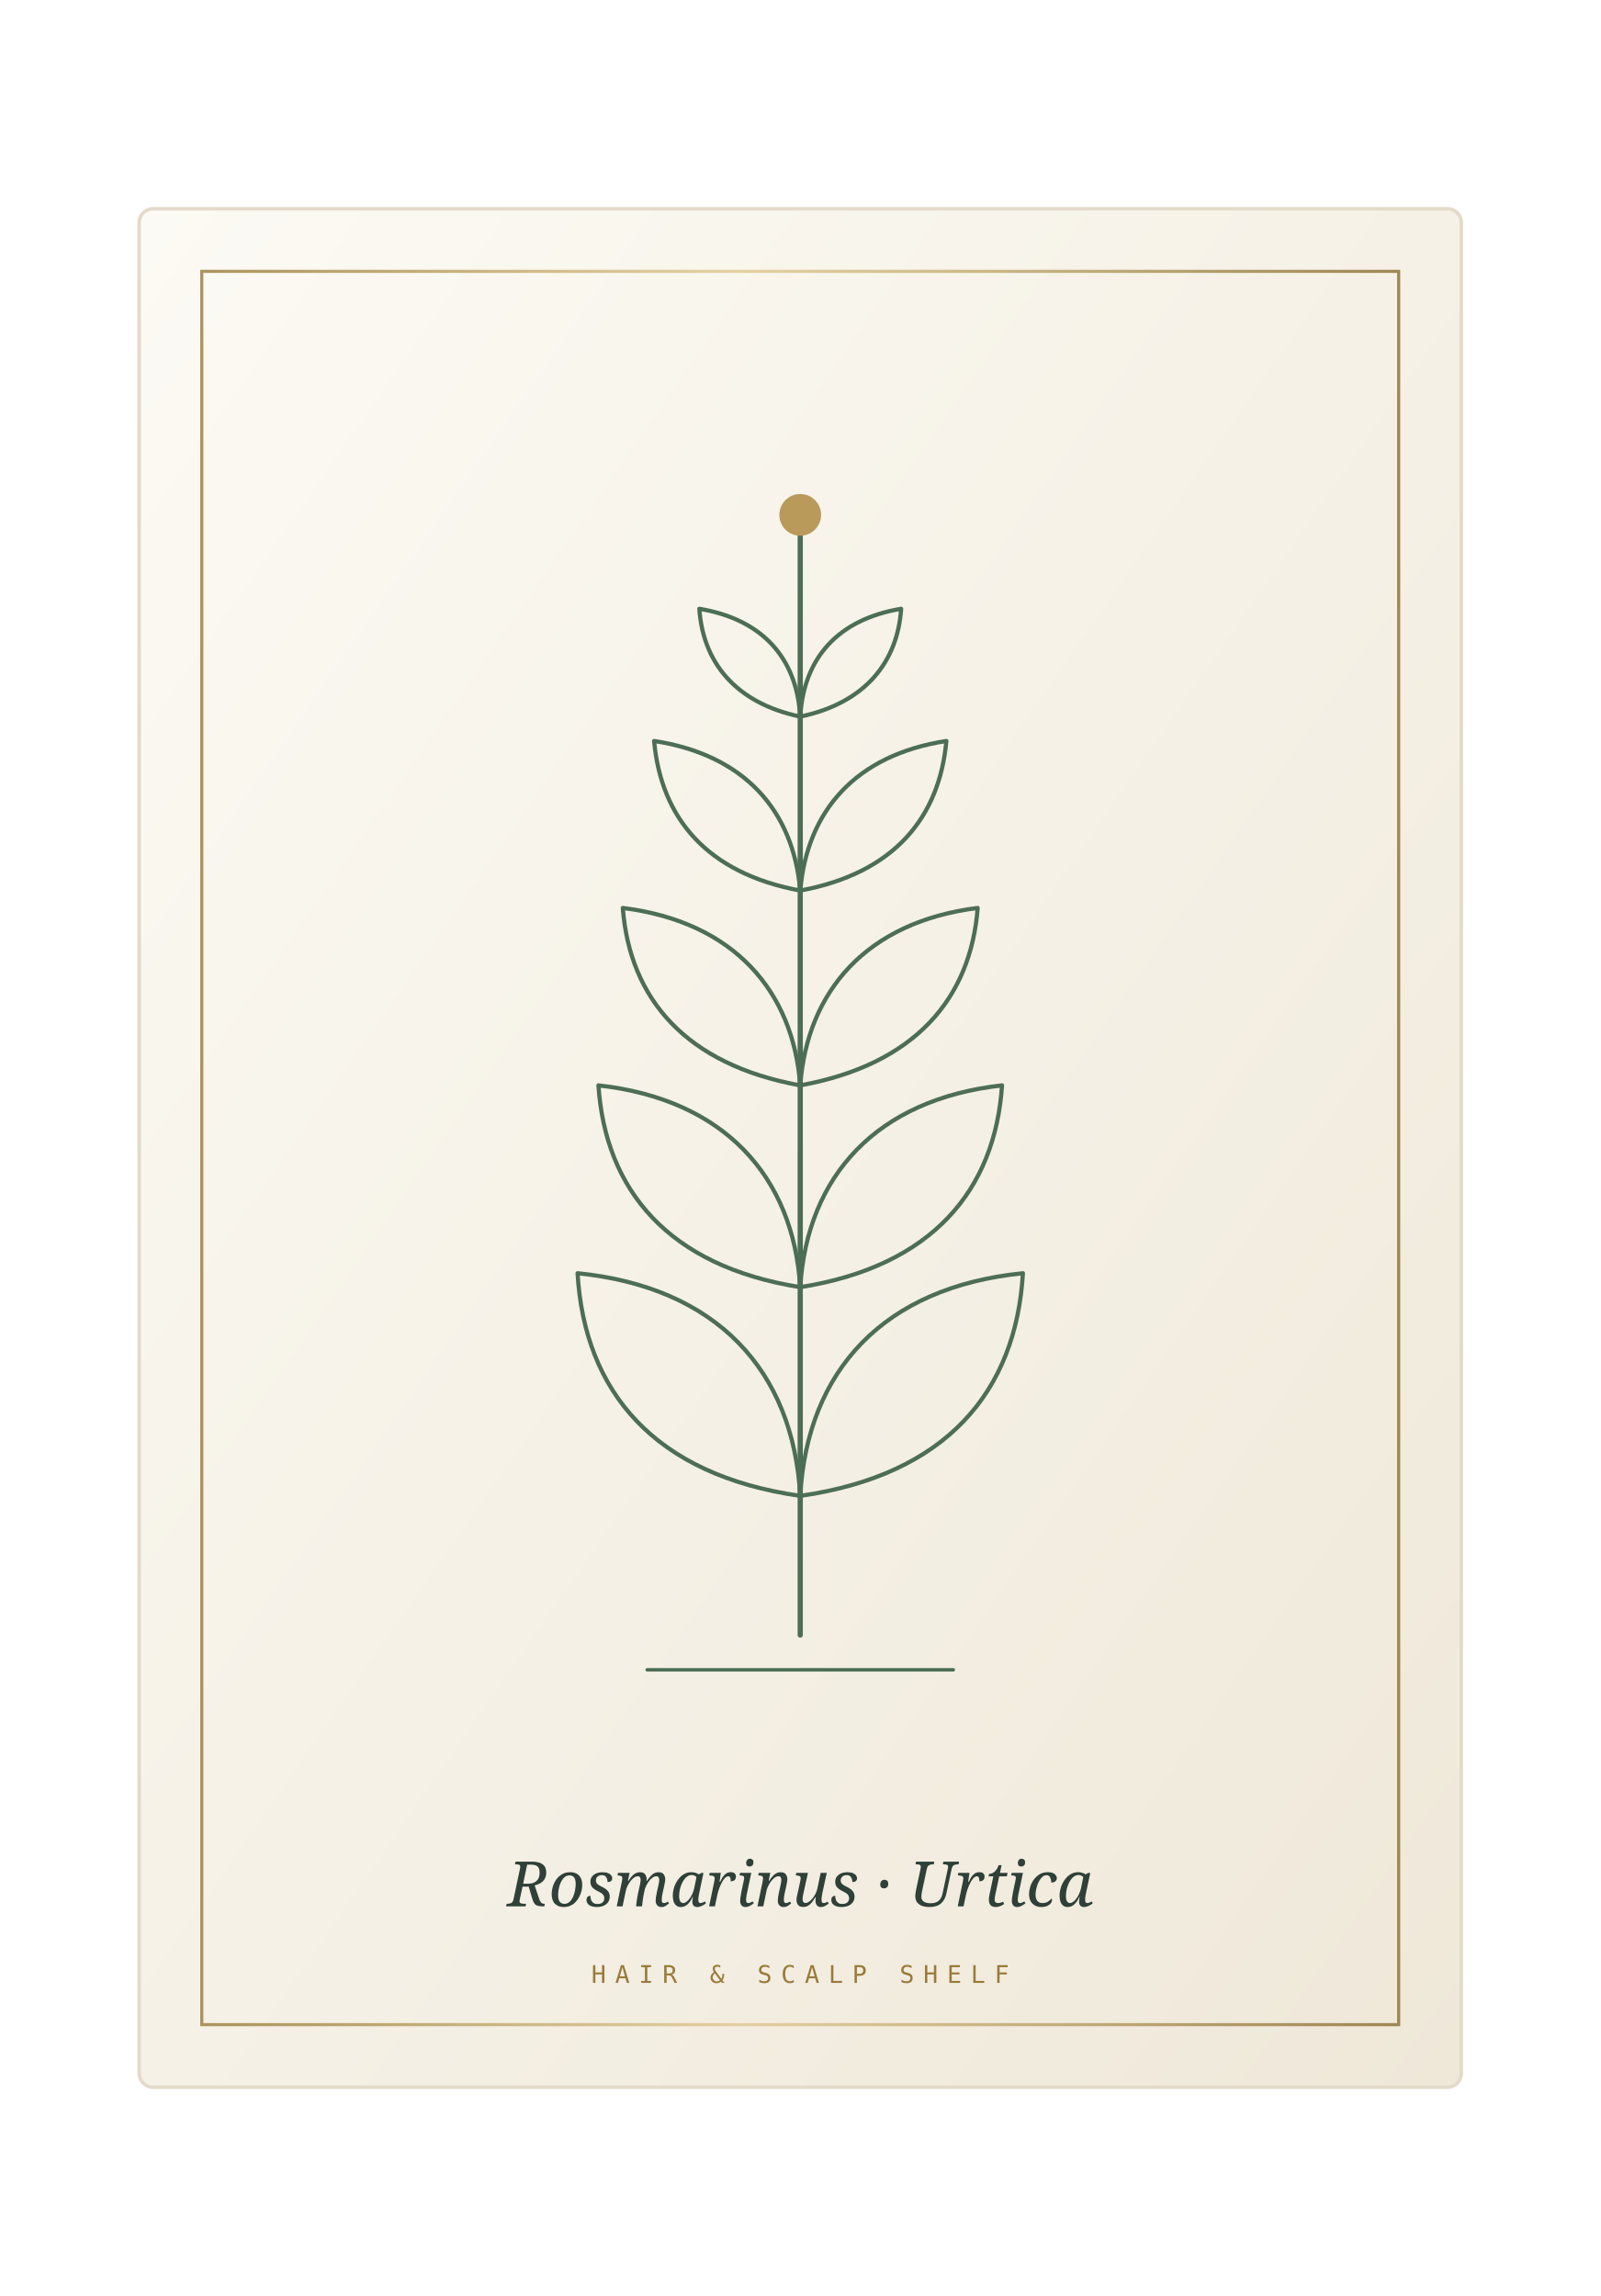
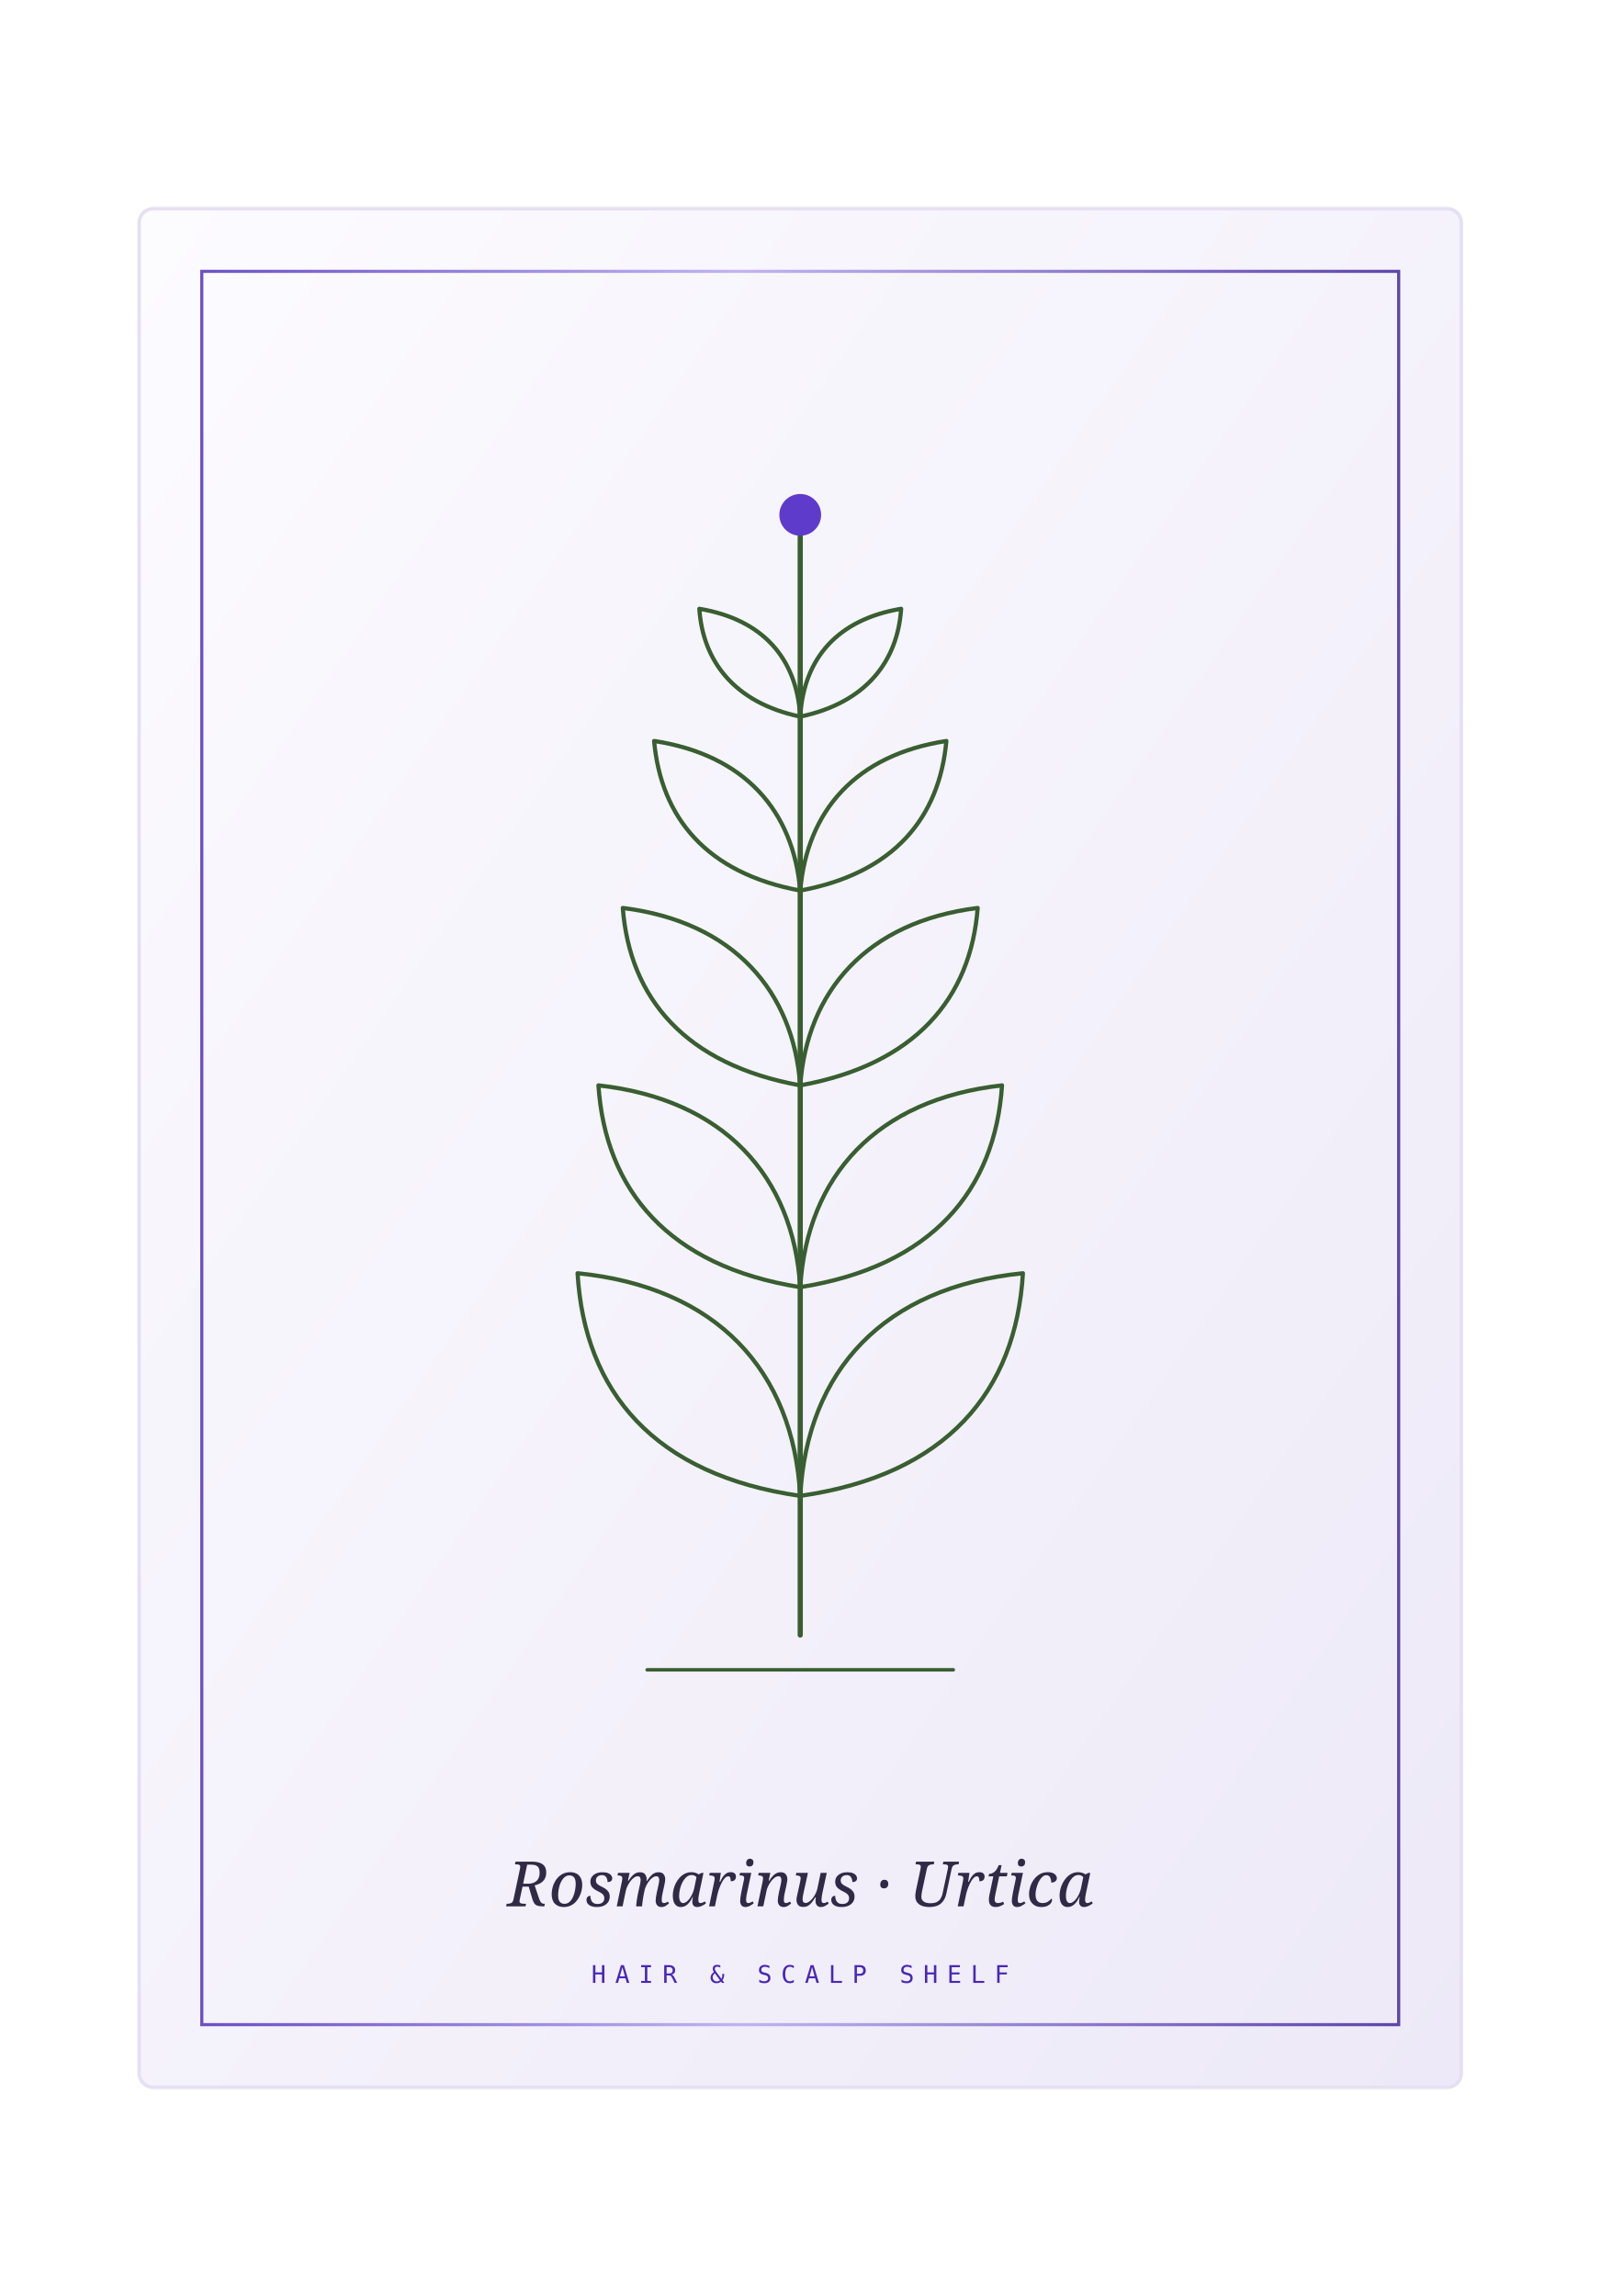
<svg xmlns="http://www.w3.org/2000/svg" viewBox="0 0 460 660" role="img" aria-label="Botanical study, hair and scalp shelf">
  <defs>
    <linearGradient id="pp" x1="0" y1="0" x2="1" y2="1">
-       <stop offset="0" stop-color="#FCFAF4" />
-       <stop offset="1" stop-color="#EFE8D9" />
+       <stop offset="0" stop-color="#FCFBFE" />
+       <stop offset="1" stop-color="#EDE9F8" />
    </linearGradient>
    <linearGradient id="gf2" x1="0" y1="0" x2="1" y2="0">
-       <stop offset="0" stop-color="#9A7B3A" />
-       <stop offset=".45" stop-color="#DFC98F" />
-       <stop offset="1" stop-color="#8B6E31" />
+       <stop offset="0" stop-color="#4927B7" />
+       <stop offset=".45" stop-color="#B3A4EE" />
+       <stop offset="1" stop-color="#3A1B95" />
    </linearGradient>
  </defs>
-   <rect x="40" y="60" width="380" height="540" rx="4" fill="url(#pp)" stroke="#E3DACA" />
+   <rect x="40" y="60" width="380" height="540" rx="4" fill="url(#pp)" stroke="#E5E0F2" />
  <rect x="58" y="78" width="344" height="504" fill="none" stroke="url(#gf2)" stroke-width=".9" opacity=".8" />
-   <g stroke="#3E6349" fill="none" stroke-width="1.5" stroke-linecap="round" stroke-linejoin="round" opacity=".92">
+   <g stroke="#29511F" fill="none" stroke-width="1.5" stroke-linecap="round" stroke-linejoin="round" opacity=".92">
    <path d="M230 470V150" />
    <g stroke-width="1.2">
      <path d="M230 430c-42-6-62-30-64-64 40 4 62 28 64 64zM230 430c42-6 62-30 64-64-40 4-62 28-64 64z" />
      <path d="M230 370c-38-6-56-28-58-58 36 4 56 26 58 58zM230 370c38-6 56-28 58-58-36 4-56 26-58 58z" />
      <path d="M230 312c-33-6-49-25-51-51 32 4 49 24 51 51zM230 312c33-6 49-25 51-51-32 4-49 24-51 51z" />
      <path d="M230 256c-27-5-40-21-42-43 26 4 40 20 42 43zM230 256c27-5 40-21 42-43-26 4-40 20-42 43z" />
      <path d="M230 206c-19-4-28-16-29-31 18 3 28 14 29 31zM230 206c19-4 28-16 29-31-18 3-28 14-29 31z" />
    </g>
-     <circle cx="230" cy="148" r="6" fill="#B4924F" stroke="none" />
+     <circle cx="230" cy="148" r="6" fill="#512BC7" stroke="none" />
    <path d="M186 480h88" stroke-width="1" />
  </g>
-   <text x="230" y="548" text-anchor="middle" font-family="Newsreader,Georgia,serif" font-size="18" font-style="italic" fill="#2E4038">Rosmarinus · Urtica</text>
-   <text x="230" y="570" text-anchor="middle" font-family="'JetBrains Mono',monospace" font-size="7" letter-spacing="2.6" fill="#9A7B3A">HAIR &amp; SCALP SHELF</text>
+   <text x="230" y="548" text-anchor="middle" font-family="Newsreader,Georgia,serif" font-size="18" font-style="italic" fill="#302A46">Rosmarinus · Urtica</text>
+   <text x="230" y="570" text-anchor="middle" font-family="'JetBrains Mono',monospace" font-size="7" letter-spacing="2.6" fill="#4927B7">HAIR &amp; SCALP SHELF</text>
</svg>
